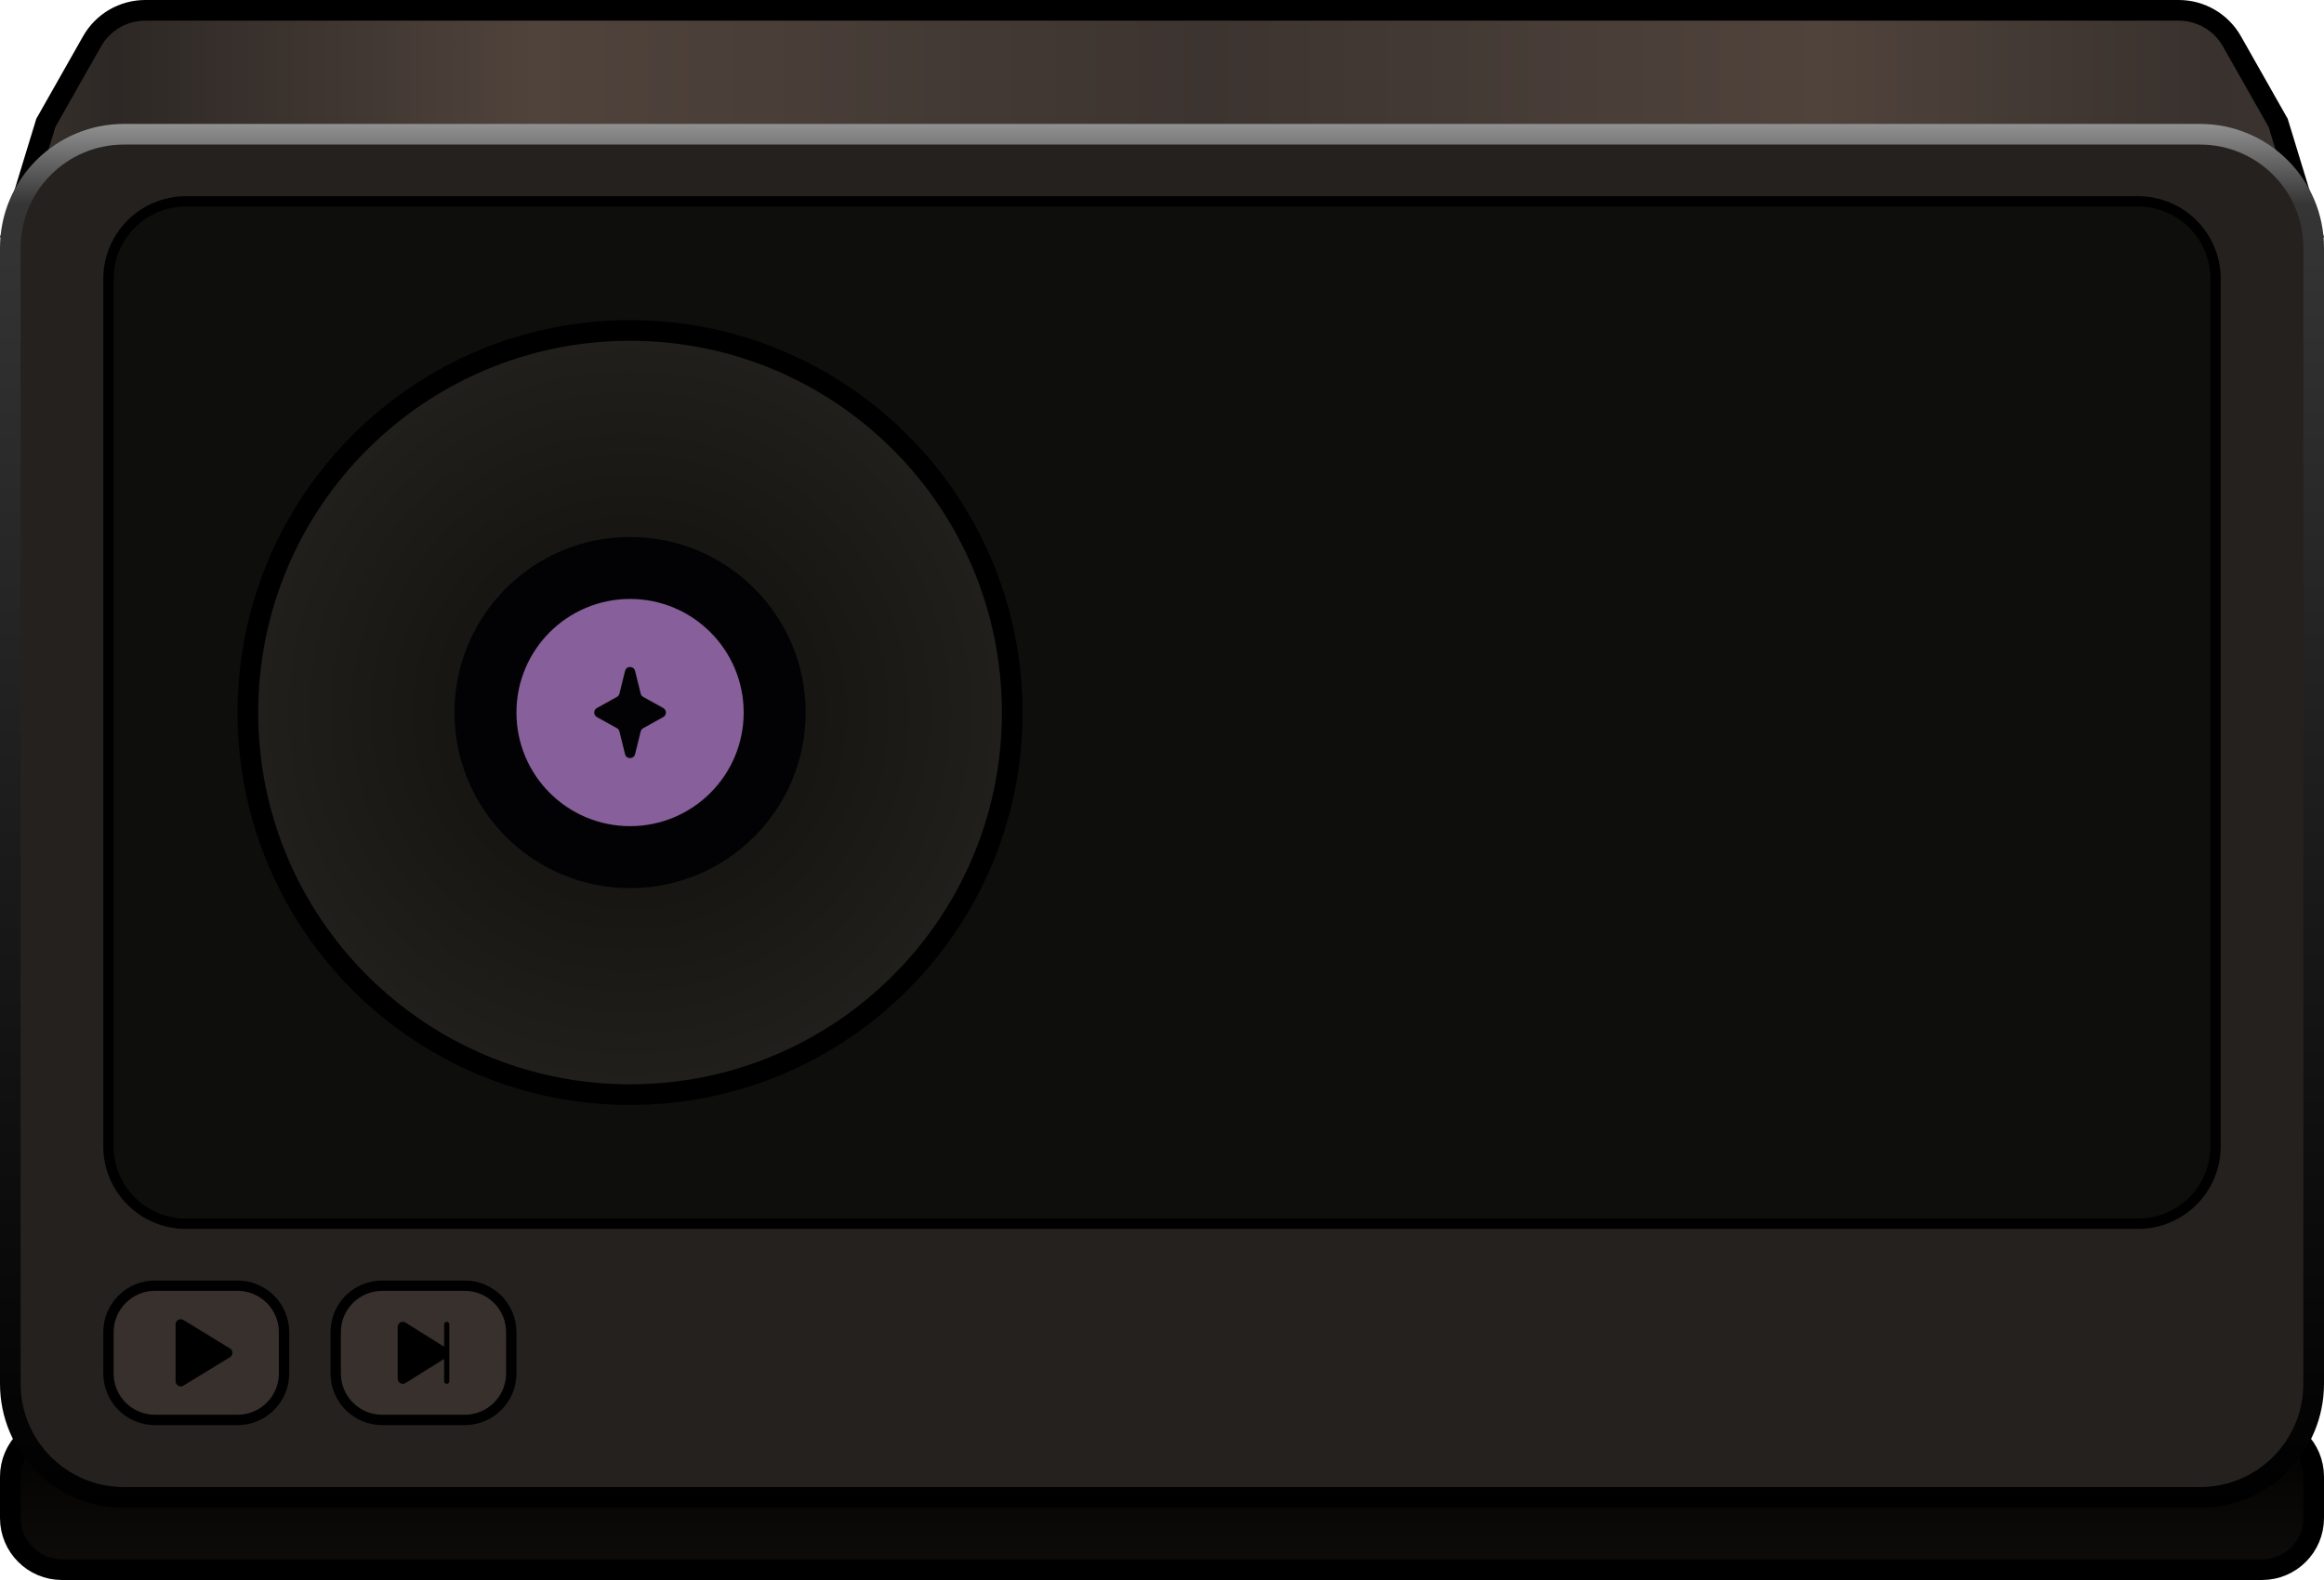
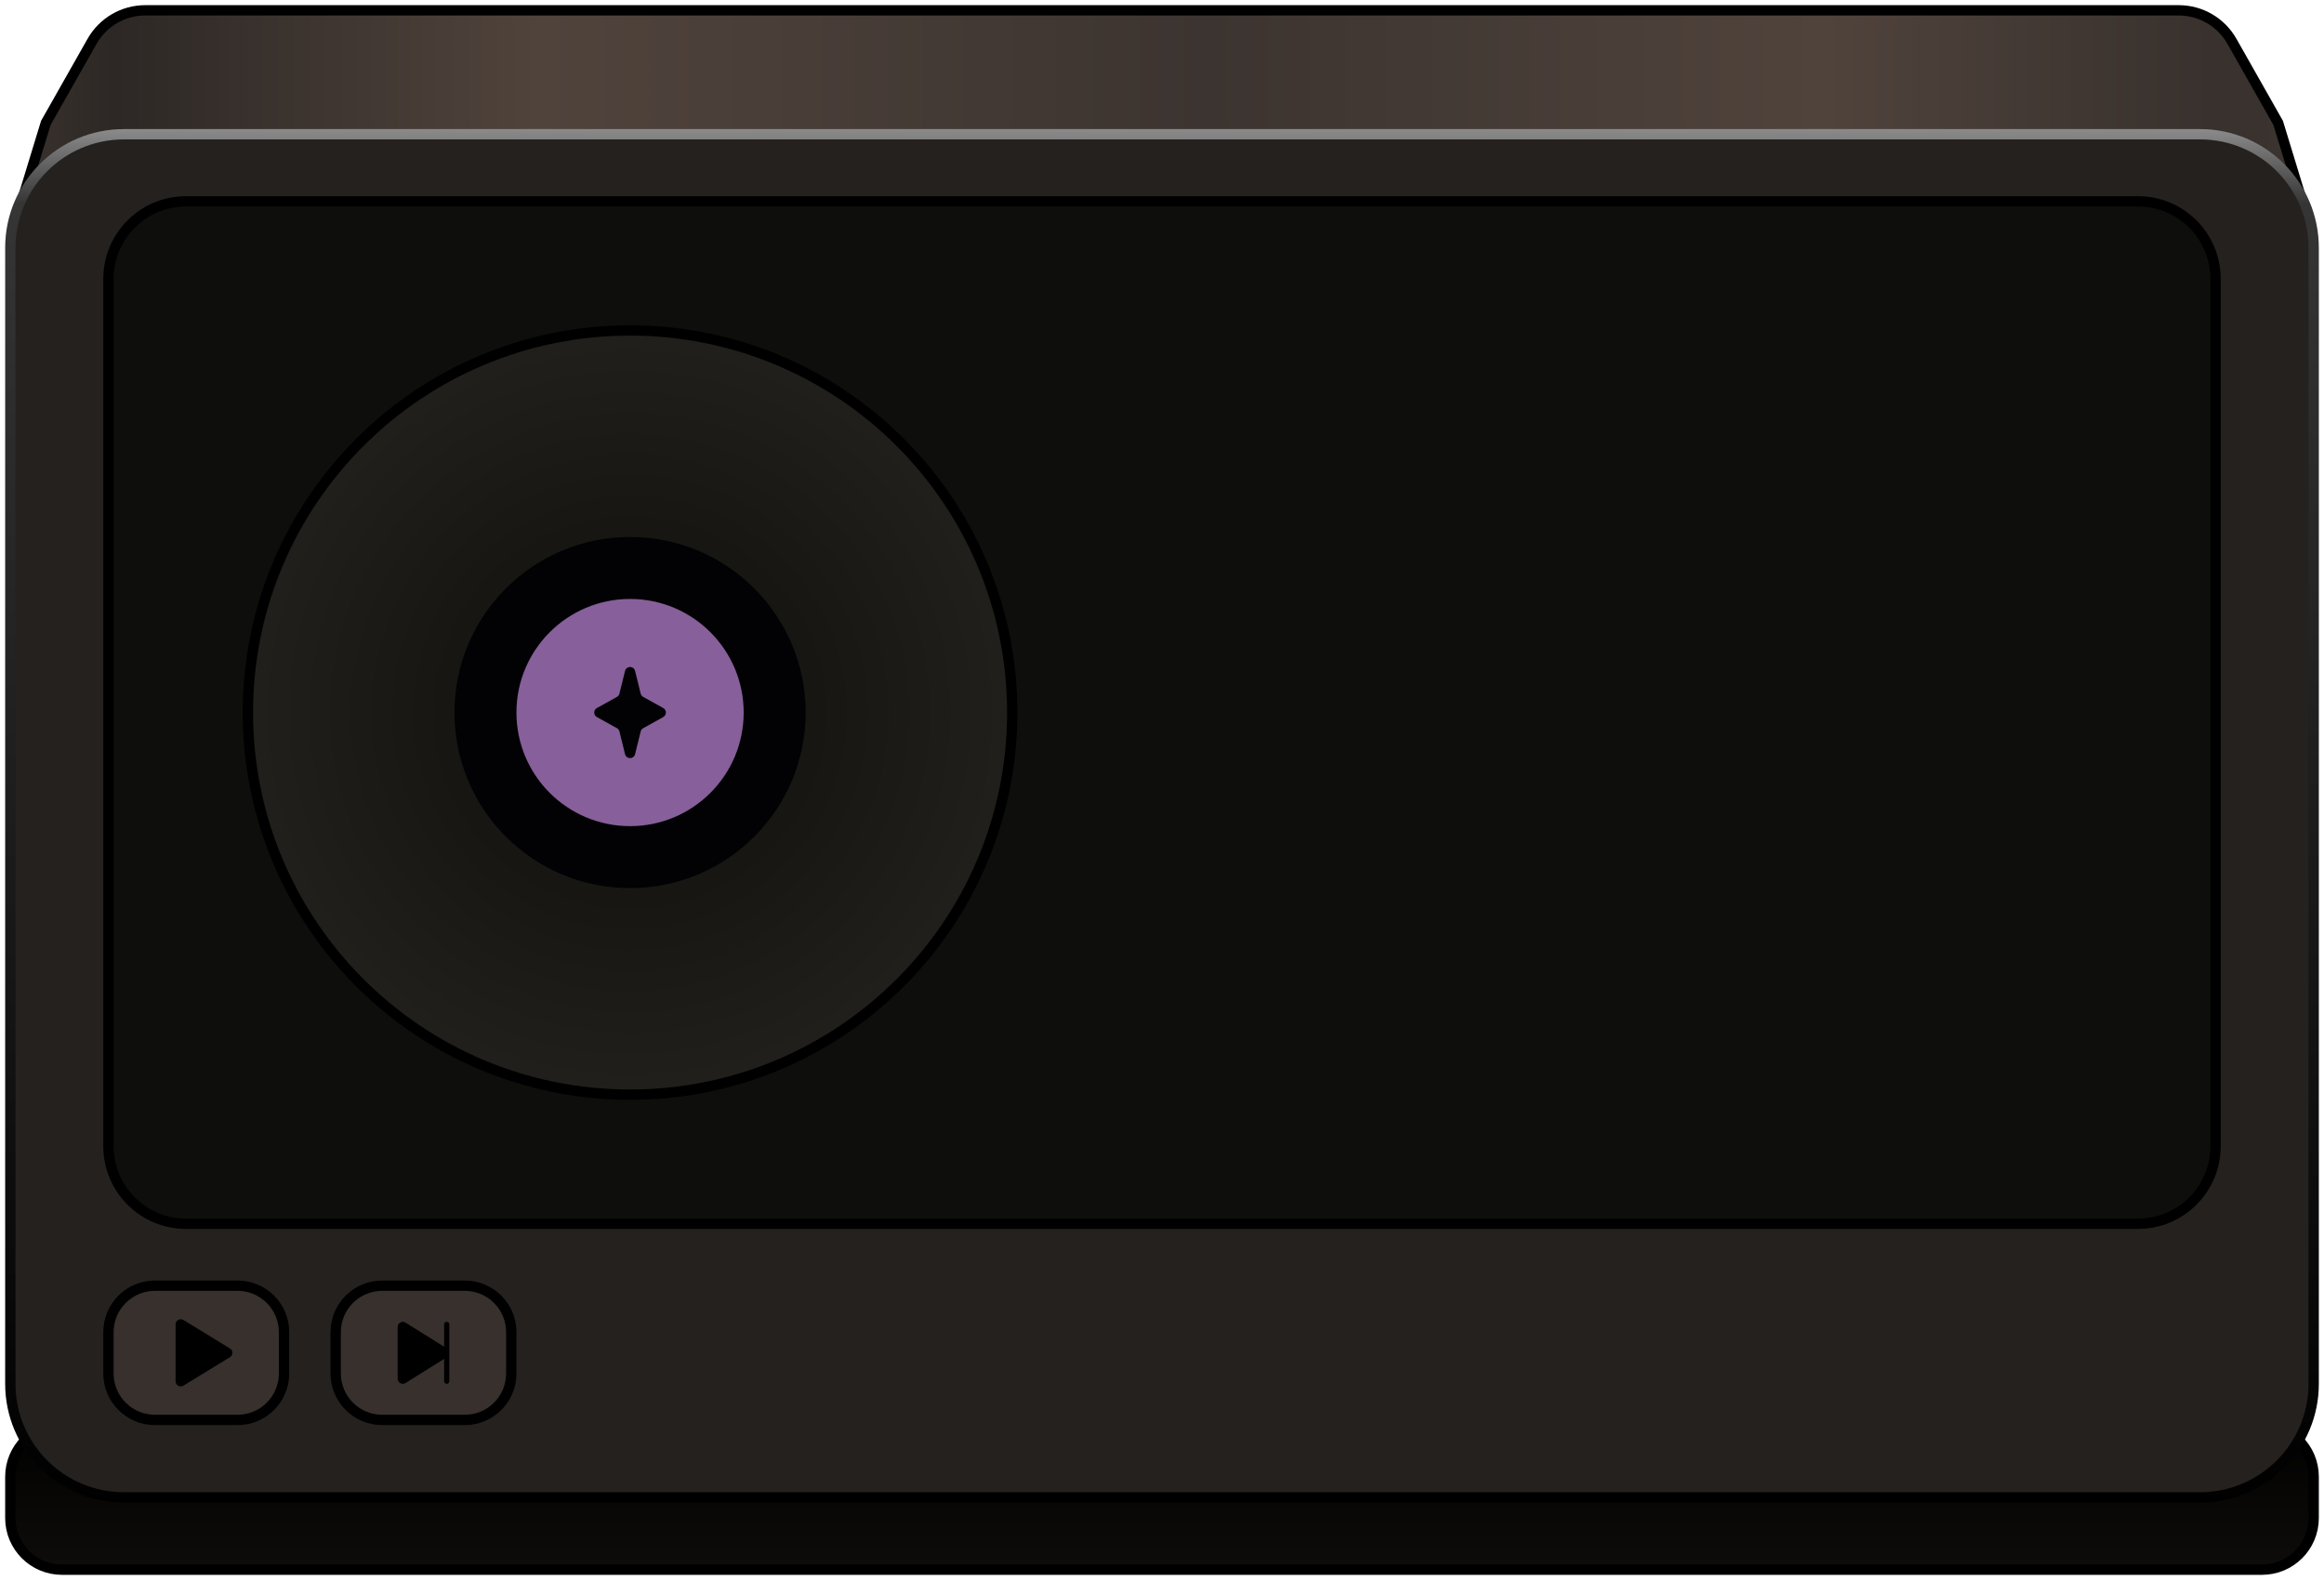
<svg xmlns="http://www.w3.org/2000/svg" width="225" height="153" viewBox="0 0 225 153" fill="none">
-   <rect x="1" y="138" width="223" height="14" rx="5" fill="url(#paint0_linear_375_211)" stroke="black" stroke-width="2" />
-   <path d="M14.062 1H210.938C213.069 1 215.035 2.146 216.086 4L220.561 11.899L223.649 22H1.351L4.438 11.899L8.914 4C9.965 2.146 11.931 1 14.062 1Z" fill="url(#paint1_linear_375_211)" stroke="black" stroke-width="2" />
-   <rect x="1" y="13" width="223" height="132" rx="11" fill="#25211F" stroke="url(#paint2_linear_375_211)" stroke-width="2" />
+   <rect x="1" y="138" width="223" height="14" rx="5" fill="url(#paint0_linear_375_211)" stroke="black" strokeWidth="2" />
+   <path d="M14.062 1H210.938C213.069 1 215.035 2.146 216.086 4L220.561 11.899L223.649 22H1.351L4.438 11.899L8.914 4C9.965 2.146 11.931 1 14.062 1Z" fill="url(#paint1_linear_375_211)" stroke="black" strokeWidth="2" />
+   <rect x="1" y="13" width="223" height="132" rx="11" fill="#25211F" stroke="url(#paint2_linear_375_211)" strokeWidth="2" />
  <rect x="10.5" y="19.5" width="204" height="99" rx="7.5" fill="#0E0E0C" stroke="black" />
-   <circle cx="61" cy="69" r="37" fill="url(#paint3_radial_375_211)" stroke="black" stroke-width="2" />
+   <circle cx="61" cy="69" r="37" fill="url(#paint3_radial_375_211)" stroke="black" strokeWidth="2" />
  <circle cx="61" cy="69" r="17" fill="#020204" />
  <circle cx="61" cy="69" r="11" fill="#875F9A" />
  <path d="M60.515 64.968C60.64 64.461 61.36 64.461 61.485 64.968L62.028 67.168C62.061 67.303 62.149 67.418 62.271 67.485L64.212 68.563C64.555 68.753 64.555 69.247 64.212 69.437L62.271 70.515C62.149 70.582 62.061 70.697 62.028 70.832L61.485 73.032C61.36 73.539 60.64 73.539 60.515 73.032L59.972 70.832C59.939 70.697 59.851 70.582 59.729 70.515L57.788 69.437C57.444 69.247 57.444 68.753 57.788 68.563L59.729 67.485C59.851 67.418 59.939 67.303 59.972 67.168L60.515 64.968Z" fill="#020204" />
  <rect x="10.5" y="124.5" width="17" height="13" rx="4.5" fill="#37302C" stroke="black" />
  <path d="M22.5 131C22.5 131.085 22.478 131.168 22.437 131.242C22.395 131.316 22.335 131.378 22.262 131.422L17.76 134.177C17.684 134.223 17.597 134.248 17.508 134.25C17.419 134.252 17.331 134.23 17.254 134.186C17.177 134.143 17.113 134.08 17.068 134.004C17.024 133.929 17 133.842 17 133.754V128.246C17 128.158 17.024 128.072 17.068 127.996C17.113 127.92 17.177 127.857 17.254 127.814C17.331 127.77 17.419 127.748 17.508 127.75C17.597 127.752 17.684 127.777 17.76 127.823L22.262 130.578C22.335 130.622 22.395 130.684 22.437 130.758C22.478 130.832 22.5 130.915 22.5 131Z" fill="black" />
  <rect x="32.5" y="124.5" width="17" height="13" rx="4.5" fill="#37302C" stroke="black" />
  <path d="M43.5 128.25V133.75C43.5 133.816 43.474 133.88 43.427 133.927C43.38 133.974 43.316 134 43.25 134C43.184 134 43.12 133.974 43.073 133.927C43.026 133.88 43 133.816 43 133.75V131.587L39.263 133.923C39.188 133.971 39.102 133.997 39.013 134C38.924 134.002 38.836 133.981 38.758 133.938C38.681 133.895 38.615 133.832 38.57 133.756C38.525 133.68 38.5 133.593 38.5 133.504V128.496C38.5 128.407 38.525 128.32 38.57 128.244C38.615 128.168 38.681 128.105 38.758 128.062C38.836 128.019 38.924 127.998 39.013 128C39.102 128.003 39.188 128.029 39.263 128.077L43 130.413V128.25C43 128.184 43.026 128.12 43.073 128.073C43.12 128.026 43.184 128 43.25 128C43.316 128 43.38 128.026 43.427 128.073C43.474 128.12 43.5 128.184 43.5 128.25Z" fill="black" />
  <defs>
    <linearGradient id="paint0_linear_375_211" x1="112.5" y1="137" x2="112.5" y2="153" gradientUnits="userSpaceOnUse">
      <stop />
      <stop offset="1" stop-color="#0F0D0B" />
    </linearGradient>
    <linearGradient id="paint1_linear_375_211" x1="0" y1="11.5" x2="225" y2="11.5" gradientUnits="userSpaceOnUse">
      <stop stop-color="#3C3430" />
      <stop offset="0.049" stop-color="#2D2825" />
      <stop offset="0.231" stop-color="#50433C" />
      <stop offset="0.519" stop-color="#3C3430" />
      <stop offset="0.784" stop-color="#50433C" />
      <stop offset="0.952" stop-color="#38312D" />
      <stop offset="1" stop-color="#3C3430" />
    </linearGradient>
    <linearGradient id="paint2_linear_375_211" x1="112.5" y1="12" x2="112.5" y2="146" gradientUnits="userSpaceOnUse">
      <stop stop-color="#919191" />
      <stop offset="0.058" stop-color="#353535" />
      <stop offset="1" />
    </linearGradient>
    <radialGradient id="paint3_radial_375_211" cx="0" cy="0" r="1" gradientUnits="userSpaceOnUse" gradientTransform="translate(61 69) rotate(90) scale(38)">
      <stop stop-color="#0D0D0B" />
      <stop offset="1" stop-color="#22201C" />
    </radialGradient>
  </defs>
</svg>
